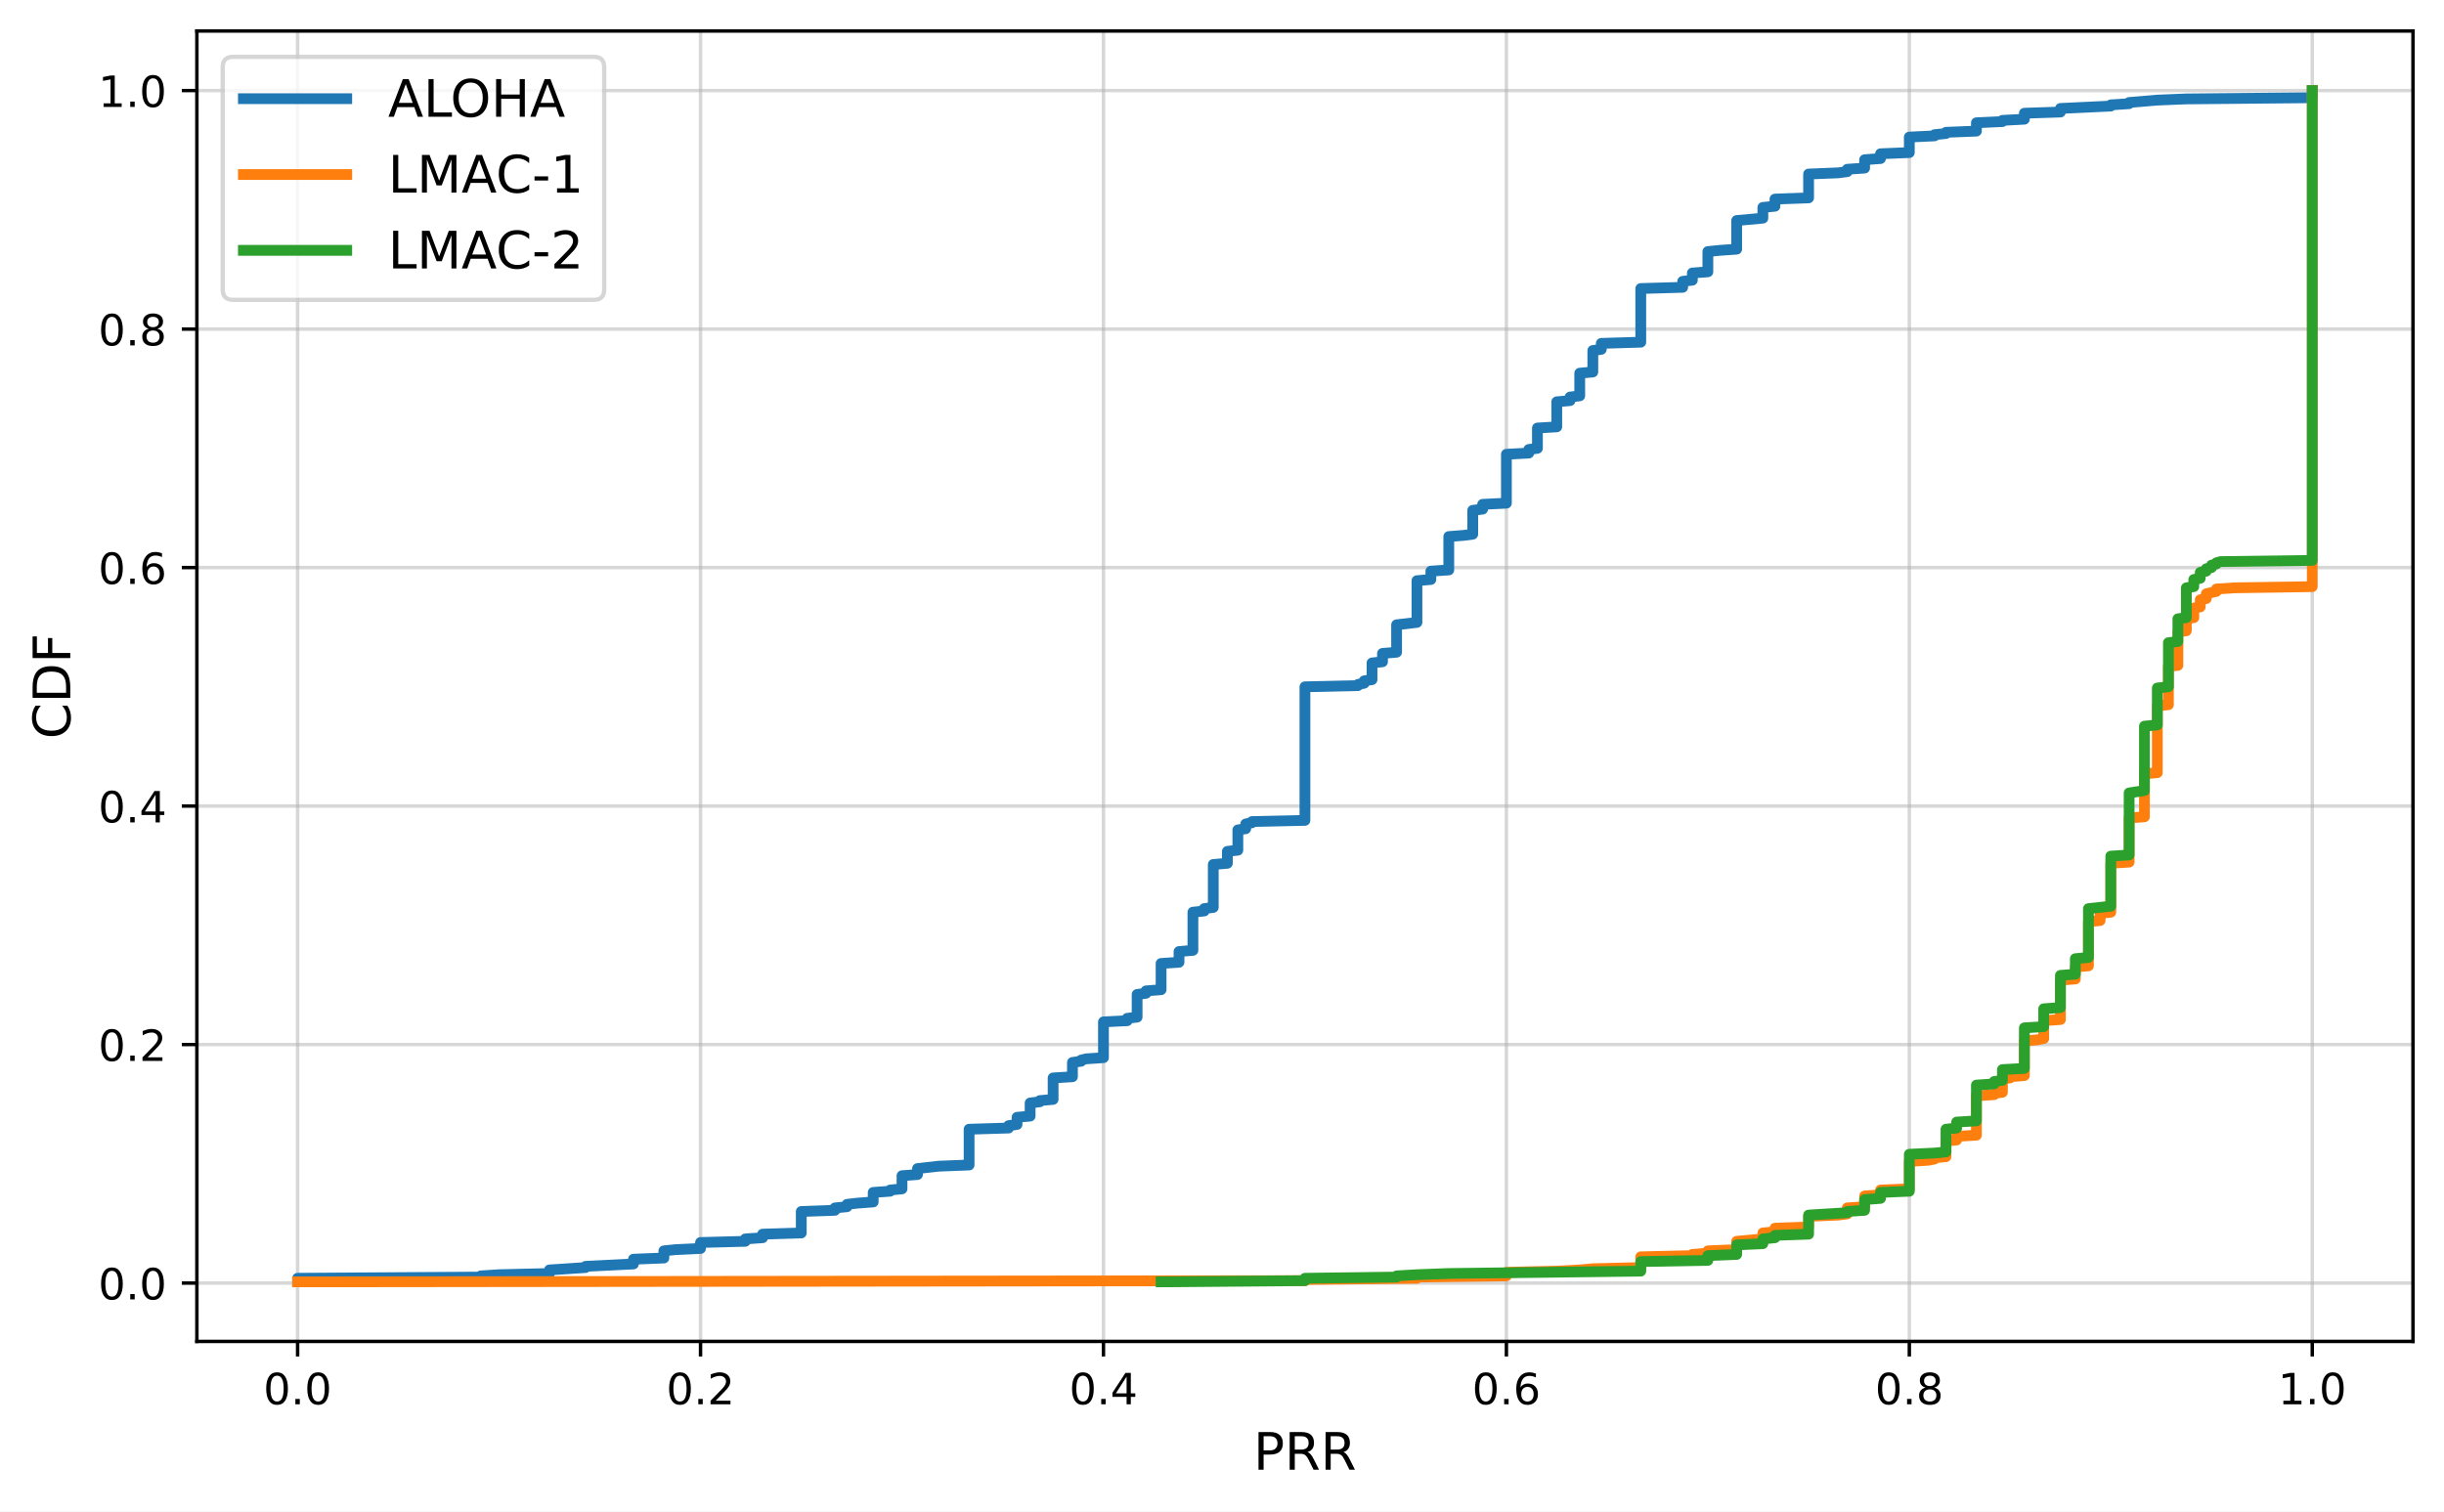
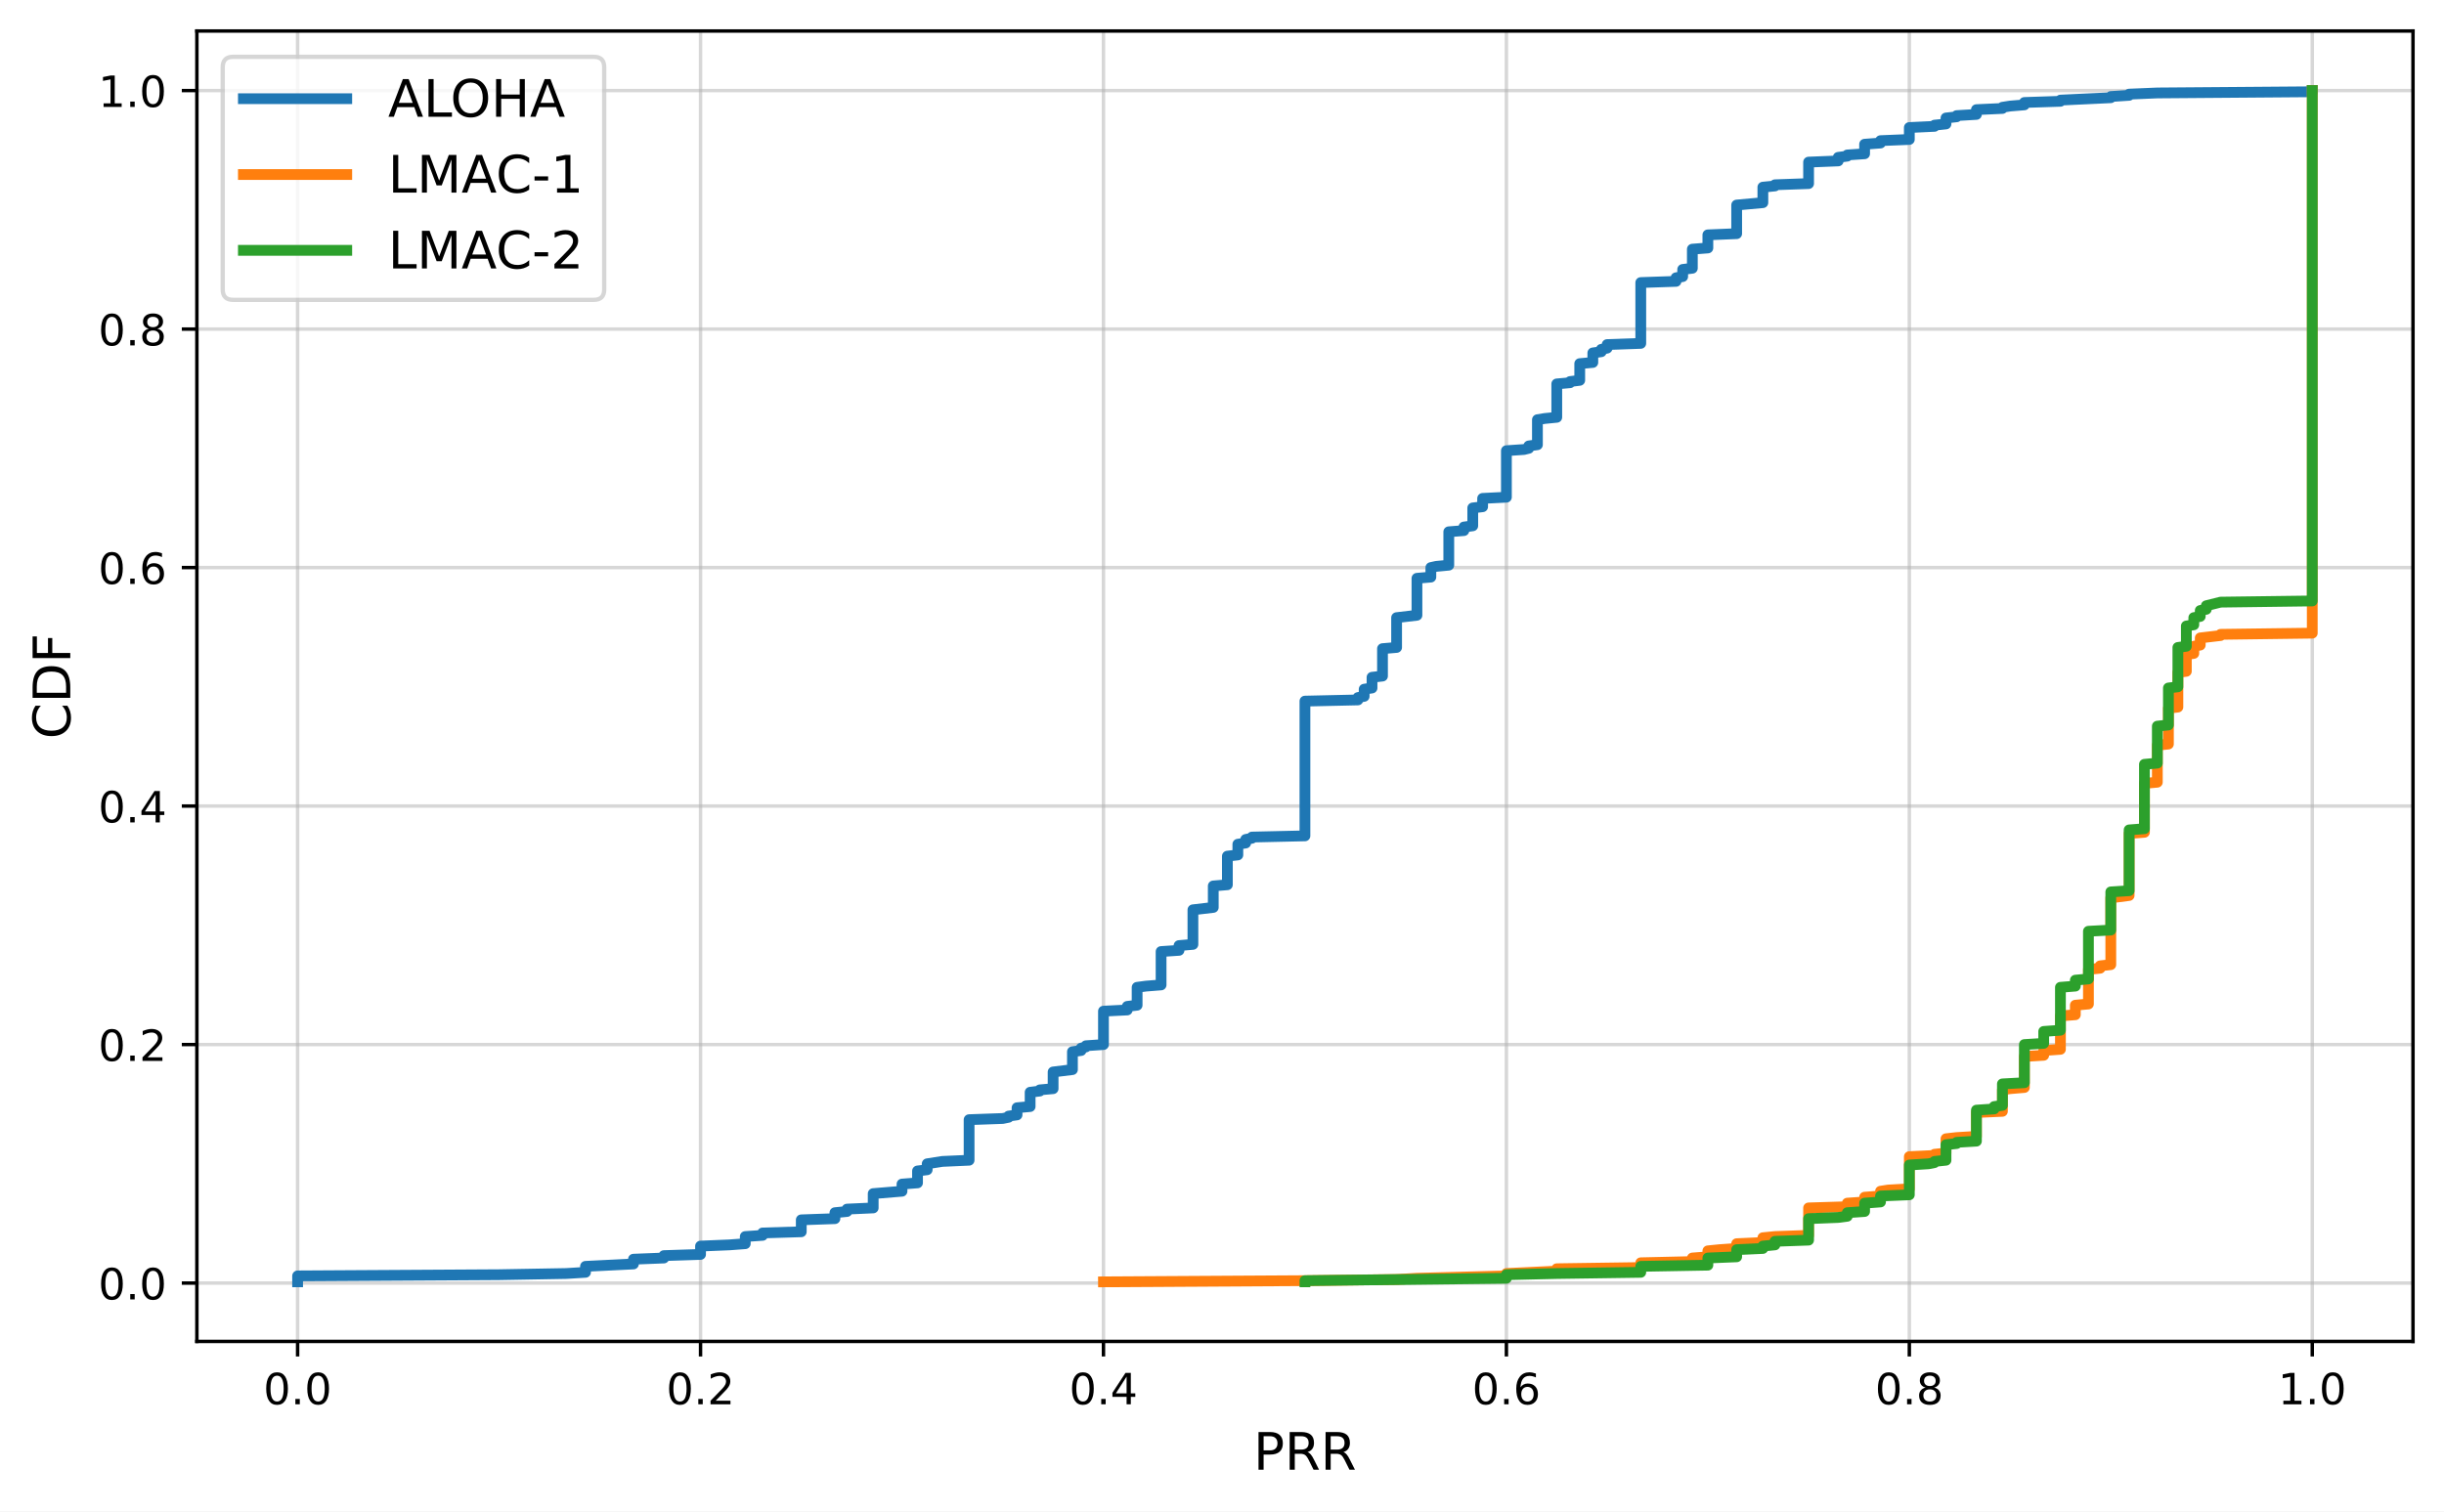
<svg xmlns="http://www.w3.org/2000/svg" xmlns:xlink="http://www.w3.org/1999/xlink" width="567.517pt" height="351.052pt" viewBox="0 0 567.517 351.052" version="1.1">
  <defs>
    <style type="text/css">*{stroke-linejoin: round; stroke-linecap: butt}</style>
  </defs>
  <g id="figure_1">
    <g id="patch_1">
      <path d="M 0 351.052  L 567.517 351.052  L 567.517 0  L 0 0  z " style="fill: #ffffff" />
    </g>
    <g id="axes_1">
      <g id="patch_2">
        <path d="M 45.717 311.56  L 560.317 311.56  L 560.317 7.2  L 45.717 7.2  z " style="fill: #ffffff" />
      </g>
      <g id="matplotlib.axis_1">
        <g id="xtick_1">
          <g id="line2d_1">
-             <path d="M 69.108 311.56  L 69.108 7.2  " clip-path="url(#pa3a9e6b7a0)" style="fill: none; stroke: #b0b0b0; stroke-opacity: 0.5; stroke-width: 0.8; stroke-linecap: square" />
+             <path d="M 69.108 311.56  L 69.108 7.2  " clip-path="url(#pa56b243184)" style="fill: none; stroke: #b0b0b0; stroke-opacity: 0.5; stroke-width: 0.8; stroke-linecap: square" />
          </g>
          <g id="line2d_2">
            <defs>
-               <path id="m4365f3f699" d="M 0 0  L 0 3.5  " style="stroke: #000000; stroke-width: 0.8" />
-             </defs>
-             <g>
-               <use xlink:href="#m4365f3f699" x="69.108" y="311.56" style="stroke: #000000; stroke-width: 0.8" />
+               <path id="m9518b6afdc" d="M 0 0  L 0 3.5  " style="stroke: #000000; stroke-width: 0.8" />
+             </defs>
+             <g>
+               <use xlink:href="#m9518b6afdc" x="69.108" y="311.56" style="stroke: #000000; stroke-width: 0.8" />
            </g>
          </g>
          <g id="text_1">
            <g transform="translate(61.15622 326.1584) scale(0.1 -0.1)">
              <defs>
                <path id="DejaVuSans-30" d="M 2034 4250  Q 1547 4250 1301 3770  Q 1056 3291 1056 2328  Q 1056 1369 1301 889  Q 1547 409 2034 409  Q 2525 409 2770 889  Q 3016 1369 3016 2328  Q 3016 3291 2770 3770  Q 2525 4250 2034 4250  z M 2034 4750  Q 2819 4750 3233 4129  Q 3647 3509 3647 2328  Q 3647 1150 3233 529  Q 2819 -91 2034 -91  Q 1250 -91 836 529  Q 422 1150 422 2328  Q 422 3509 836 4129  Q 1250 4750 2034 4750  z " transform="scale(0.015625)" />
                <path id="DejaVuSans-2e" d="M 684 794  L 1344 794  L 1344 0  L 684 0  L 684 794  z " transform="scale(0.015625)" />
              </defs>
              <use xlink:href="#DejaVuSans-30" />
-               <use xlink:href="#DejaVuSans-2e" transform="translate(63.62305 0)" />
-               <use xlink:href="#DejaVuSans-30" transform="translate(95.41016 0)" />
+               <use xlink:href="#DejaVuSans-2e" x="63.623" />
+               <use xlink:href="#DejaVuSans-30" x="95.41" />
            </g>
          </g>
        </g>
        <g id="xtick_2">
          <g id="line2d_3">
-             <path d="M 162.671 311.56  L 162.671 7.2  " clip-path="url(#pa3a9e6b7a0)" style="fill: none; stroke: #b0b0b0; stroke-opacity: 0.5; stroke-width: 0.8; stroke-linecap: square" />
+             <path d="M 162.671 311.56  L 162.671 7.2  " clip-path="url(#pa56b243184)" style="fill: none; stroke: #b0b0b0; stroke-opacity: 0.5; stroke-width: 0.8; stroke-linecap: square" />
          </g>
          <g id="line2d_4">
            <g>
-               <use xlink:href="#m4365f3f699" x="162.671" y="311.56" style="stroke: #000000; stroke-width: 0.8" />
+               <use xlink:href="#m9518b6afdc" x="162.671" y="311.56" style="stroke: #000000; stroke-width: 0.8" />
            </g>
          </g>
          <g id="text_2">
            <g transform="translate(154.7199 326.1584) scale(0.1 -0.1)">
              <defs>
                <path id="DejaVuSans-32" d="M 1228 531  L 3431 531  L 3431 0  L 469 0  L 469 531  Q 828 903 1448 1529  Q 2069 2156 2228 2338  Q 2531 2678 2651 2914  Q 2772 3150 2772 3378  Q 2772 3750 2511 3984  Q 2250 4219 1831 4219  Q 1534 4219 1204 4116  Q 875 4013 500 3803  L 500 4441  Q 881 4594 1212 4672  Q 1544 4750 1819 4750  Q 2544 4750 2975 4387  Q 3406 4025 3406 3419  Q 3406 3131 3298 2873  Q 3191 2616 2906 2266  Q 2828 2175 2409 1742  Q 1991 1309 1228 531  z " transform="scale(0.015625)" />
              </defs>
              <use xlink:href="#DejaVuSans-30" />
-               <use xlink:href="#DejaVuSans-2e" transform="translate(63.62305 0)" />
-               <use xlink:href="#DejaVuSans-32" transform="translate(95.41016 0)" />
+               <use xlink:href="#DejaVuSans-2e" x="63.623" />
+               <use xlink:href="#DejaVuSans-32" x="95.41" />
            </g>
          </g>
        </g>
        <g id="xtick_3">
          <g id="line2d_5">
-             <path d="M 256.235 311.56  L 256.235 7.2  " clip-path="url(#pa3a9e6b7a0)" style="fill: none; stroke: #b0b0b0; stroke-opacity: 0.5; stroke-width: 0.8; stroke-linecap: square" />
+             <path d="M 256.235 311.56  L 256.235 7.2  " clip-path="url(#pa56b243184)" style="fill: none; stroke: #b0b0b0; stroke-opacity: 0.5; stroke-width: 0.8; stroke-linecap: square" />
          </g>
          <g id="line2d_6">
            <g>
-               <use xlink:href="#m4365f3f699" x="256.235" y="311.56" style="stroke: #000000; stroke-width: 0.8" />
+               <use xlink:href="#m9518b6afdc" x="256.235" y="311.56" style="stroke: #000000; stroke-width: 0.8" />
            </g>
          </g>
          <g id="text_3">
            <g transform="translate(248.2835 326.1584) scale(0.1 -0.1)">
              <defs>
                <path id="DejaVuSans-34" d="M 2419 4116  L 825 1625  L 2419 1625  L 2419 4116  z M 2253 4666  L 3047 4666  L 3047 1625  L 3713 1625  L 3713 1100  L 3047 1100  L 3047 0  L 2419 0  L 2419 1100  L 313 1100  L 313 1709  L 2253 4666  z " transform="scale(0.015625)" />
              </defs>
              <use xlink:href="#DejaVuSans-30" />
-               <use xlink:href="#DejaVuSans-2e" transform="translate(63.62305 0)" />
-               <use xlink:href="#DejaVuSans-34" transform="translate(95.41016 0)" />
+               <use xlink:href="#DejaVuSans-2e" x="63.623" />
+               <use xlink:href="#DejaVuSans-34" x="95.41" />
            </g>
          </g>
        </g>
        <g id="xtick_4">
          <g id="line2d_7">
-             <path d="M 349.799 311.56  L 349.799 7.2  " clip-path="url(#pa3a9e6b7a0)" style="fill: none; stroke: #b0b0b0; stroke-opacity: 0.5; stroke-width: 0.8; stroke-linecap: square" />
+             <path d="M 349.799 311.56  L 349.799 7.2  " clip-path="url(#pa56b243184)" style="fill: none; stroke: #b0b0b0; stroke-opacity: 0.5; stroke-width: 0.8; stroke-linecap: square" />
          </g>
          <g id="line2d_8">
            <g>
-               <use xlink:href="#m4365f3f699" x="349.799" y="311.56" style="stroke: #000000; stroke-width: 0.8" />
+               <use xlink:href="#m9518b6afdc" x="349.799" y="311.56" style="stroke: #000000; stroke-width: 0.8" />
            </g>
          </g>
          <g id="text_4">
            <g transform="translate(341.8471 326.1584) scale(0.1 -0.1)">
              <defs>
                <path id="DejaVuSans-36" d="M 2113 2584  Q 1688 2584 1439 2293  Q 1191 2003 1191 1497  Q 1191 994 1439 701  Q 1688 409 2113 409  Q 2538 409 2786 701  Q 3034 994 3034 1497  Q 3034 2003 2786 2293  Q 2538 2584 2113 2584  z M 3366 4563  L 3366 3988  Q 3128 4100 2886 4159  Q 2644 4219 2406 4219  Q 1781 4219 1451 3797  Q 1122 3375 1075 2522  Q 1259 2794 1537 2939  Q 1816 3084 2150 3084  Q 2853 3084 3261 2657  Q 3669 2231 3669 1497  Q 3669 778 3244 343  Q 2819 -91 2113 -91  Q 1303 -91 875 529  Q 447 1150 447 2328  Q 447 3434 972 4092  Q 1497 4750 2381 4750  Q 2619 4750 2861 4703  Q 3103 4656 3366 4563  z " transform="scale(0.015625)" />
              </defs>
              <use xlink:href="#DejaVuSans-30" />
-               <use xlink:href="#DejaVuSans-2e" transform="translate(63.62305 0)" />
-               <use xlink:href="#DejaVuSans-36" transform="translate(95.41016 0)" />
+               <use xlink:href="#DejaVuSans-2e" x="63.623" />
+               <use xlink:href="#DejaVuSans-36" x="95.41" />
            </g>
          </g>
        </g>
        <g id="xtick_5">
          <g id="line2d_9">
-             <path d="M 443.362 311.56  L 443.362 7.2  " clip-path="url(#pa3a9e6b7a0)" style="fill: none; stroke: #b0b0b0; stroke-opacity: 0.5; stroke-width: 0.8; stroke-linecap: square" />
+             <path d="M 443.362 311.56  L 443.362 7.2  " clip-path="url(#pa56b243184)" style="fill: none; stroke: #b0b0b0; stroke-opacity: 0.5; stroke-width: 0.8; stroke-linecap: square" />
          </g>
          <g id="line2d_10">
            <g>
-               <use xlink:href="#m4365f3f699" x="443.362" y="311.56" style="stroke: #000000; stroke-width: 0.8" />
+               <use xlink:href="#m9518b6afdc" x="443.362" y="311.56" style="stroke: #000000; stroke-width: 0.8" />
            </g>
          </g>
          <g id="text_5">
            <g transform="translate(435.4108 326.1584) scale(0.1 -0.1)">
              <defs>
                <path id="DejaVuSans-38" d="M 2034 2216  Q 1584 2216 1326 1975  Q 1069 1734 1069 1313  Q 1069 891 1326 650  Q 1584 409 2034 409  Q 2484 409 2743 651  Q 3003 894 3003 1313  Q 3003 1734 2745 1975  Q 2488 2216 2034 2216  z M 1403 2484  Q 997 2584 770 2862  Q 544 3141 544 3541  Q 544 4100 942 4425  Q 1341 4750 2034 4750  Q 2731 4750 3128 4425  Q 3525 4100 3525 3541  Q 3525 3141 3298 2862  Q 3072 2584 2669 2484  Q 3125 2378 3379 2068  Q 3634 1759 3634 1313  Q 3634 634 3220 271  Q 2806 -91 2034 -91  Q 1263 -91 848 271  Q 434 634 434 1313  Q 434 1759 690 2068  Q 947 2378 1403 2484  z M 1172 3481  Q 1172 3119 1398 2916  Q 1625 2713 2034 2713  Q 2441 2713 2670 2916  Q 2900 3119 2900 3481  Q 2900 3844 2670 4047  Q 2441 4250 2034 4250  Q 1625 4250 1398 4047  Q 1172 3844 1172 3481  z " transform="scale(0.015625)" />
              </defs>
              <use xlink:href="#DejaVuSans-30" />
-               <use xlink:href="#DejaVuSans-2e" transform="translate(63.62305 0)" />
-               <use xlink:href="#DejaVuSans-38" transform="translate(95.41016 0)" />
+               <use xlink:href="#DejaVuSans-2e" x="63.623" />
+               <use xlink:href="#DejaVuSans-38" x="95.41" />
            </g>
          </g>
        </g>
        <g id="xtick_6">
          <g id="line2d_11">
-             <path d="M 536.926 311.56  L 536.926 7.2  " clip-path="url(#pa3a9e6b7a0)" style="fill: none; stroke: #b0b0b0; stroke-opacity: 0.5; stroke-width: 0.8; stroke-linecap: square" />
+             <path d="M 536.926 311.56  L 536.926 7.2  " clip-path="url(#pa56b243184)" style="fill: none; stroke: #b0b0b0; stroke-opacity: 0.5; stroke-width: 0.8; stroke-linecap: square" />
          </g>
          <g id="line2d_12">
            <g>
-               <use xlink:href="#m4365f3f699" x="536.926" y="311.56" style="stroke: #000000; stroke-width: 0.8" />
+               <use xlink:href="#m9518b6afdc" x="536.926" y="311.56" style="stroke: #000000; stroke-width: 0.8" />
            </g>
          </g>
          <g id="text_6">
            <g transform="translate(528.9744 326.1584) scale(0.1 -0.1)">
              <defs>
                <path id="DejaVuSans-31" d="M 794 531  L 1825 531  L 1825 4091  L 703 3866  L 703 4441  L 1819 4666  L 2450 4666  L 2450 531  L 3481 531  L 3481 0  L 794 0  L 794 531  z " transform="scale(0.015625)" />
              </defs>
              <use xlink:href="#DejaVuSans-31" />
-               <use xlink:href="#DejaVuSans-2e" transform="translate(63.62305 0)" />
-               <use xlink:href="#DejaVuSans-30" transform="translate(95.41016 0)" />
+               <use xlink:href="#DejaVuSans-2e" x="63.623" />
+               <use xlink:href="#DejaVuSans-30" x="95.41" />
            </g>
          </g>
        </g>
        <g id="text_7">
          <g transform="translate(291.0609 341.3562) scale(0.12 -0.12)">
            <defs>
              <path id="DejaVuSans-50" d="M 1259 4147  L 1259 2394  L 2053 2394  Q 2494 2394 2734 2622  Q 2975 2850 2975 3272  Q 2975 3691 2734 3919  Q 2494 4147 2053 4147  L 1259 4147  z M 628 4666  L 2053 4666  Q 2838 4666 3239 4311  Q 3641 3956 3641 3272  Q 3641 2581 3239 2228  Q 2838 1875 2053 1875  L 1259 1875  L 1259 0  L 628 0  L 628 4666  z " transform="scale(0.015625)" />
              <path id="DejaVuSans-52" d="M 2841 2188  Q 3044 2119 3236 1894  Q 3428 1669 3622 1275  L 4263 0  L 3584 0  L 2988 1197  Q 2756 1666 2539 1819  Q 2322 1972 1947 1972  L 1259 1972  L 1259 0  L 628 0  L 628 4666  L 2053 4666  Q 2853 4666 3247 4331  Q 3641 3997 3641 3322  Q 3641 2881 3436 2590  Q 3231 2300 2841 2188  z M 1259 4147  L 1259 2491  L 2053 2491  Q 2509 2491 2742 2702  Q 2975 2913 2975 3322  Q 2975 3731 2742 3939  Q 2509 4147 2053 4147  L 1259 4147  z " transform="scale(0.015625)" />
            </defs>
            <use xlink:href="#DejaVuSans-50" />
-             <use xlink:href="#DejaVuSans-52" transform="translate(60.30273 0)" />
-             <use xlink:href="#DejaVuSans-52" transform="translate(129.7852 0)" />
+             <use xlink:href="#DejaVuSans-52" x="60.303" />
+             <use xlink:href="#DejaVuSans-52" x="129.785" />
          </g>
        </g>
      </g>
      <g id="matplotlib.axis_2">
        <g id="ytick_1">
          <g id="line2d_13">
-             <path d="M 45.717 298.002  L 560.317 298.002  " clip-path="url(#pa3a9e6b7a0)" style="fill: none; stroke: #b0b0b0; stroke-opacity: 0.5; stroke-width: 0.8; stroke-linecap: square" />
+             <path d="M 45.717 298.002  L 560.317 298.002  " clip-path="url(#pa56b243184)" style="fill: none; stroke: #b0b0b0; stroke-opacity: 0.5; stroke-width: 0.8; stroke-linecap: square" />
          </g>
          <g id="line2d_14">
            <defs>
-               <path id="m20692f87f8" d="M 0 0  L -3.5 0  " style="stroke: #000000; stroke-width: 0.8" />
-             </defs>
-             <g>
-               <use xlink:href="#m20692f87f8" x="45.717" y="298.002" style="stroke: #000000; stroke-width: 0.8" />
+               <path id="mbf5d37080c" d="M 0 0  L -3.5 0  " style="stroke: #000000; stroke-width: 0.8" />
+             </defs>
+             <g>
+               <use xlink:href="#mbf5d37080c" x="45.717" y="298.002" style="stroke: #000000; stroke-width: 0.8" />
            </g>
          </g>
          <g id="text_8">
            <g transform="translate(22.81375 301.8016) scale(0.1 -0.1)">
              <use xlink:href="#DejaVuSans-30" />
-               <use xlink:href="#DejaVuSans-2e" transform="translate(63.62305 0)" />
-               <use xlink:href="#DejaVuSans-30" transform="translate(95.41016 0)" />
+               <use xlink:href="#DejaVuSans-2e" x="63.623" />
+               <use xlink:href="#DejaVuSans-30" x="95.41" />
            </g>
          </g>
        </g>
        <g id="ytick_2">
          <g id="line2d_15">
-             <path d="M 45.717 242.609  L 560.317 242.609  " clip-path="url(#pa3a9e6b7a0)" style="fill: none; stroke: #b0b0b0; stroke-opacity: 0.5; stroke-width: 0.8; stroke-linecap: square" />
+             <path d="M 45.717 242.609  L 560.317 242.609  " clip-path="url(#pa56b243184)" style="fill: none; stroke: #b0b0b0; stroke-opacity: 0.5; stroke-width: 0.8; stroke-linecap: square" />
          </g>
          <g id="line2d_16">
            <g>
-               <use xlink:href="#m20692f87f8" x="45.717" y="242.609" style="stroke: #000000; stroke-width: 0.8" />
+               <use xlink:href="#mbf5d37080c" x="45.717" y="242.609" style="stroke: #000000; stroke-width: 0.8" />
            </g>
          </g>
          <g id="text_9">
            <g transform="translate(22.81375 246.4081) scale(0.1 -0.1)">
              <use xlink:href="#DejaVuSans-30" />
-               <use xlink:href="#DejaVuSans-2e" transform="translate(63.62305 0)" />
-               <use xlink:href="#DejaVuSans-32" transform="translate(95.41016 0)" />
+               <use xlink:href="#DejaVuSans-2e" x="63.623" />
+               <use xlink:href="#DejaVuSans-32" x="95.41" />
            </g>
          </g>
        </g>
        <g id="ytick_3">
          <g id="line2d_17">
-             <path d="M 45.717 187.215  L 560.317 187.215  " clip-path="url(#pa3a9e6b7a0)" style="fill: none; stroke: #b0b0b0; stroke-opacity: 0.5; stroke-width: 0.8; stroke-linecap: square" />
+             <path d="M 45.717 187.215  L 560.317 187.215  " clip-path="url(#pa56b243184)" style="fill: none; stroke: #b0b0b0; stroke-opacity: 0.5; stroke-width: 0.8; stroke-linecap: square" />
          </g>
          <g id="line2d_18">
            <g>
-               <use xlink:href="#m20692f87f8" x="45.717" y="187.215" style="stroke: #000000; stroke-width: 0.8" />
+               <use xlink:href="#mbf5d37080c" x="45.717" y="187.215" style="stroke: #000000; stroke-width: 0.8" />
            </g>
          </g>
          <g id="text_10">
            <g transform="translate(22.81375 191.0145) scale(0.1 -0.1)">
              <use xlink:href="#DejaVuSans-30" />
-               <use xlink:href="#DejaVuSans-2e" transform="translate(63.62305 0)" />
-               <use xlink:href="#DejaVuSans-34" transform="translate(95.41016 0)" />
+               <use xlink:href="#DejaVuSans-2e" x="63.623" />
+               <use xlink:href="#DejaVuSans-34" x="95.41" />
            </g>
          </g>
        </g>
        <g id="ytick_4">
          <g id="line2d_19">
-             <path d="M 45.717 131.822  L 560.317 131.822  " clip-path="url(#pa3a9e6b7a0)" style="fill: none; stroke: #b0b0b0; stroke-opacity: 0.5; stroke-width: 0.8; stroke-linecap: square" />
+             <path d="M 45.717 131.822  L 560.317 131.822  " clip-path="url(#pa56b243184)" style="fill: none; stroke: #b0b0b0; stroke-opacity: 0.5; stroke-width: 0.8; stroke-linecap: square" />
          </g>
          <g id="line2d_20">
            <g>
-               <use xlink:href="#m20692f87f8" x="45.717" y="131.822" style="stroke: #000000; stroke-width: 0.8" />
+               <use xlink:href="#mbf5d37080c" x="45.717" y="131.822" style="stroke: #000000; stroke-width: 0.8" />
            </g>
          </g>
          <g id="text_11">
            <g transform="translate(22.81375 135.6209) scale(0.1 -0.1)">
              <use xlink:href="#DejaVuSans-30" />
-               <use xlink:href="#DejaVuSans-2e" transform="translate(63.62305 0)" />
-               <use xlink:href="#DejaVuSans-36" transform="translate(95.41016 0)" />
+               <use xlink:href="#DejaVuSans-2e" x="63.623" />
+               <use xlink:href="#DejaVuSans-36" x="95.41" />
            </g>
          </g>
        </g>
        <g id="ytick_5">
          <g id="line2d_21">
-             <path d="M 45.717 76.428  L 560.317 76.428  " clip-path="url(#pa3a9e6b7a0)" style="fill: none; stroke: #b0b0b0; stroke-opacity: 0.5; stroke-width: 0.8; stroke-linecap: square" />
+             <path d="M 45.717 76.428  L 560.317 76.428  " clip-path="url(#pa56b243184)" style="fill: none; stroke: #b0b0b0; stroke-opacity: 0.5; stroke-width: 0.8; stroke-linecap: square" />
          </g>
          <g id="line2d_22">
            <g>
-               <use xlink:href="#m20692f87f8" x="45.717" y="76.428" style="stroke: #000000; stroke-width: 0.8" />
+               <use xlink:href="#mbf5d37080c" x="45.717" y="76.428" style="stroke: #000000; stroke-width: 0.8" />
            </g>
          </g>
          <g id="text_12">
            <g transform="translate(22.81375 80.22734) scale(0.1 -0.1)">
              <use xlink:href="#DejaVuSans-30" />
-               <use xlink:href="#DejaVuSans-2e" transform="translate(63.62305 0)" />
-               <use xlink:href="#DejaVuSans-38" transform="translate(95.41016 0)" />
+               <use xlink:href="#DejaVuSans-2e" x="63.623" />
+               <use xlink:href="#DejaVuSans-38" x="95.41" />
            </g>
          </g>
        </g>
        <g id="ytick_6">
          <g id="line2d_23">
-             <path d="M 45.717 21.035  L 560.317 21.035  " clip-path="url(#pa3a9e6b7a0)" style="fill: none; stroke: #b0b0b0; stroke-opacity: 0.5; stroke-width: 0.8; stroke-linecap: square" />
+             <path d="M 45.717 21.035  L 560.317 21.035  " clip-path="url(#pa56b243184)" style="fill: none; stroke: #b0b0b0; stroke-opacity: 0.5; stroke-width: 0.8; stroke-linecap: square" />
          </g>
          <g id="line2d_24">
            <g>
-               <use xlink:href="#m20692f87f8" x="45.717" y="21.035" style="stroke: #000000; stroke-width: 0.8" />
+               <use xlink:href="#mbf5d37080c" x="45.717" y="21.035" style="stroke: #000000; stroke-width: 0.8" />
            </g>
          </g>
          <g id="text_13">
            <g transform="translate(22.81375 24.83376) scale(0.1 -0.1)">
              <use xlink:href="#DejaVuSans-31" />
-               <use xlink:href="#DejaVuSans-2e" transform="translate(63.62305 0)" />
-               <use xlink:href="#DejaVuSans-30" transform="translate(95.41016 0)" />
+               <use xlink:href="#DejaVuSans-2e" x="63.623" />
+               <use xlink:href="#DejaVuSans-30" x="95.41" />
            </g>
          </g>
        </g>
        <g id="text_14">
          <g transform="translate(16.31812 171.6406) rotate(-90) scale(0.12 -0.12)">
            <defs>
              <path id="DejaVuSans-43" d="M 4122 4306  L 4122 3641  Q 3803 3938 3442 4084  Q 3081 4231 2675 4231  Q 1875 4231 1450 3742  Q 1025 3253 1025 2328  Q 1025 1406 1450 917  Q 1875 428 2675 428  Q 3081 428 3442 575  Q 3803 722 4122 1019  L 4122 359  Q 3791 134 3420 21  Q 3050 -91 2638 -91  Q 1578 -91 968 557  Q 359 1206 359 2328  Q 359 3453 968 4101  Q 1578 4750 2638 4750  Q 3056 4750 3426 4639  Q 3797 4528 4122 4306  z " transform="scale(0.015625)" />
              <path id="DejaVuSans-44" d="M 1259 4147  L 1259 519  L 2022 519  Q 2988 519 3436 956  Q 3884 1394 3884 2338  Q 3884 3275 3436 3711  Q 2988 4147 2022 4147  L 1259 4147  z M 628 4666  L 1925 4666  Q 3281 4666 3915 4102  Q 4550 3538 4550 2338  Q 4550 1131 3912 565  Q 3275 0 1925 0  L 628 0  L 628 4666  z " transform="scale(0.015625)" />
              <path id="DejaVuSans-46" d="M 628 4666  L 3309 4666  L 3309 4134  L 1259 4134  L 1259 2759  L 3109 2759  L 3109 2228  L 1259 2228  L 1259 0  L 628 0  L 628 4666  z " transform="scale(0.015625)" />
            </defs>
            <use xlink:href="#DejaVuSans-43" />
-             <use xlink:href="#DejaVuSans-44" transform="translate(69.82422 0)" />
-             <use xlink:href="#DejaVuSans-46" transform="translate(146.8262 0)" />
+             <use xlink:href="#DejaVuSans-44" x="69.824" />
+             <use xlink:href="#DejaVuSans-46" x="146.826" />
          </g>
        </g>
      </g>
      <g id="line2d_25">
-         <path d="M 69.108 297.725  L 69.108 296.895  L 111.632 296.618  L 111.632 296.341  L 115.89 296.064  L 127.585 295.787  L 127.585 294.956  L 135.959 294.402  L 135.959 294.125  L 147.093 293.571  L 147.093 292.463  L 154.157 292.186  L 154.157 290.524  L 156.824 290.247  L 162.671 289.97  L 162.671 288.586  L 173.057 288.309  L 173.057 287.755  L 177.08 287.478  L 177.08 286.647  L 186.062 286.37  L 186.062 281.384  L 193.875 281.107  L 193.875 280.553  L 196.682 280.276  L 196.682 279.723  L 199.068 279.446  L 202.763 279.169  L 202.763 276.953  L 206.693 276.676  L 206.693 276.399  L 209.453 276.122  L 209.453 273.075  L 213.055 272.798  L 213.055 271.414  L 217.968 270.86  L 225.032 270.583  L 225.032 262.274  L 234.201 261.997  L 234.201 261.443  L 236.166 261.166  L 236.166 259.504  L 239.206 259.227  L 239.206 256.18  L 241.452 255.903  L 241.452 255.626  L 244.54 255.349  L 244.54 250.364  L 249.031 250.087  L 249.031 246.763  L 251.042 246.486  L 251.042 246.209  L 252.165 245.932  L 256.235 245.655  L 256.235 237.346  L 261.755 237.069  L 261.755 236.516  L 264.048 236.239  L 264.048 230.976  L 266.106 230.699  L 266.106 230.145  L 269.615 229.868  L 269.615 223.775  L 273.778 223.498  L 273.778 221.005  L 277.006 220.728  L 277.006 211.865  L 279.626 211.588  L 279.626 211.035  L 281.731 210.758  L 281.731 200.787  L 285.006 200.51  L 285.006 197.74  L 287.439 197.463  L 287.439 192.755  L 289.263 192.478  L 289.263 191.37  L 290.713 191.093  L 290.713 190.816  L 303.017 190.539  L 303.017 159.518  L 315.32 159.242  L 315.32 158.965  L 316.771 158.688  L 316.771 158.134  L 318.595 157.857  L 318.595 153.979  L 321.028 153.702  L 321.028 151.763  L 324.303 151.486  L 324.303 145.116  L 329.028 144.562  L 329.028 134.868  L 332.256 134.591  L 332.256 132.653  L 336.419 132.376  L 336.419 124.621  L 339.928 124.344  L 341.986 124.067  L 341.986 118.527  L 344.278 118.25  L 344.278 117.142  L 349.799 116.865  L 349.799 105.51  L 354.991 105.233  L 354.991 104.402  L 357.003 104.125  L 357.003 99.416  L 361.494 99.139  L 361.494 93.323  L 364.582 93.046  L 364.582 92.215  L 366.827 91.938  L 366.827 86.676  L 369.868 86.399  L 369.868 81.414  L 371.833 81.137  L 371.833 79.752  L 381.002 79.475  L 381.002 67.011  L 390.733 66.734  L 390.733 65.349  L 392.978 65.072  L 392.978 63.411  L 396.581 63.134  L 396.581 58.425  L 399.341 58.148  L 403.27 57.871  L 403.27 51.224  L 409.352 50.67  L 409.352 48.177  L 412.159 47.9  L 412.159 46.239  L 419.971 45.962  L 419.971 40.422  L 426.848 40.145  L 428.954 39.868  L 428.954 39.314  L 432.977 39.037  L 432.977 37.099  L 436.673 36.822  L 436.673 35.714  L 443.362 35.437  L 443.362 31.836  L 449.21 31.559  L 449.21 31.282  L 451.877 31.005  L 451.877 30.728  L 458.941 30.451  L 458.941 28.513  L 464.976 28.236  L 464.976 27.959  L 470.075 27.682  L 470.075 26.297  L 478.449 26.02  L 478.449 25.189  L 490.144 24.635  L 490.144 24.358  L 494.401 24.081  L 494.401 23.804  L 500.951 23.25  L 507.687 22.973  L 536.926 22.696  L 536.926 21.035  L 536.926 21.035  " clip-path="url(#pa3a9e6b7a0)" style="fill: none; stroke: #1f77b4; stroke-width: 2.5; stroke-linecap: square" />
+         <path d="M 69.108 297.725  L 69.108 296.341  L 115.89 296.064  L 131.468 295.787  L 135.959 295.51  L 135.959 294.125  L 147.093 293.571  L 147.093 292.463  L 154.157 292.186  L 154.157 291.632  L 162.671 291.355  L 162.671 289.416  L 169.361 289.139  L 173.057 288.862  L 173.057 287.201  L 177.08 286.924  L 177.08 286.37  L 186.062 286.093  L 186.062 283.323  L 193.875 283.046  L 193.875 281.661  L 196.682 281.384  L 196.682 280.83  L 202.763 280.553  L 202.763 277.23  L 209.453 276.676  L 209.453 275.014  L 213.055 274.737  L 213.055 271.967  L 215.301 271.69  L 215.301 270.306  L 218.81 269.752  L 225.032 269.475  L 225.032 260.058  L 232.844 259.781  L 234.201 259.504  L 234.201 259.227  L 236.166 258.95  L 236.166 257.288  L 239.206 257.011  L 239.206 253.688  L 241.452 253.411  L 241.452 253.134  L 244.54 252.857  L 244.54 248.979  L 249.031 248.425  L 249.031 244.271  L 251.042 243.994  L 251.042 243.44  L 252.165 243.163  L 252.165 242.886  L 256.235 242.609  L 256.235 234.854  L 261.755 234.577  L 261.755 233.746  L 264.048 233.469  L 264.048 229.314  L 266.106 229.037  L 269.615 228.76  L 269.615 221.005  L 273.778 220.728  L 273.778 219.621  L 277.006 219.344  L 277.006 211.311  L 281.731 210.758  L 281.731 205.772  L 285.006 205.495  L 285.006 198.848  L 287.439 198.571  L 287.439 196.078  L 289.263 195.801  L 289.263 194.97  L 290.713 194.693  L 290.713 194.416  L 303.017 194.139  L 303.017 162.842  L 315.32 162.565  L 315.32 162.011  L 316.771 161.734  L 316.771 160.072  L 318.595 159.795  L 318.595 157.303  L 321.028 157.026  L 321.028 150.656  L 324.303 150.379  L 324.303 143.454  L 329.028 142.9  L 329.028 134.314  L 332.256 134.037  L 332.256 131.822  L 333.519 131.545  L 336.419 131.268  L 336.419 123.513  L 339.928 123.236  L 339.928 122.405  L 341.986 122.128  L 341.986 117.973  L 344.278 117.696  L 344.278 115.758  L 349.799 115.481  L 349.799 104.679  L 353.869 104.402  L 354.991 104.125  L 354.991 103.571  L 357.003 103.294  L 357.003 97.478  L 358.687 97.201  L 361.494 96.924  L 361.494 89.169  L 364.582 88.892  L 364.582 88.615  L 366.827 88.338  L 366.827 84.46  L 369.868 84.183  L 369.868 81.967  L 371.833 81.691  L 371.833 81.137  L 373.19 80.86  L 373.19 80.029  L 381.002 79.752  L 381.002 65.626  L 389.189 65.349  L 389.189 64.519  L 390.733 64.242  L 390.733 62.58  L 392.978 62.303  L 392.978 57.871  L 396.581 57.594  L 396.581 54.548  L 403.27 54.271  L 403.27 47.623  L 409.352 47.07  L 409.352 43.469  L 412.159 43.192  L 412.159 42.915  L 419.971 42.638  L 419.971 37.653  L 426.848 37.376  L 426.848 36.545  L 428.954 36.268  L 428.954 35.991  L 432.977 35.714  L 432.977 33.498  L 436.673 33.221  L 436.673 32.667  L 443.362 32.39  L 443.362 29.621  L 449.21 29.344  L 449.21 29.067  L 451.877 28.79  L 451.877 27.405  L 454.356 27.128  L 454.356 26.851  L 458.941 26.574  L 458.941 25.466  L 464.976 25.189  L 464.976 24.912  L 466.753 24.635  L 470.075 24.358  L 470.075 23.804  L 478.449 23.527  L 478.449 23.25  L 490.144 22.696  L 490.144 22.419  L 494.401 22.142  L 494.401 21.865  L 500.951 21.588  L 536.926 21.312  L 536.926 21.035  L 536.926 21.035  " clip-path="url(#pa56b243184)" style="fill: none; stroke: #1f77b4; stroke-width: 2.5; stroke-linecap: square" />
      </g>
      <g id="line2d_26">
-         <path d="M 69.108 297.725  L 303.017 297.448  L 303.017 297.172  L 329.028 296.895  L 329.028 296.618  L 349.799 296.341  L 349.799 295.51  L 361.494 295.233  L 366.827 294.956  L 369.868 294.679  L 381.002 294.402  L 381.002 291.909  L 392.978 291.632  L 392.978 291.355  L 396.581 291.078  L 396.581 290.524  L 403.27 290.247  L 403.27 288.309  L 409.352 287.755  L 409.352 286.37  L 412.159 286.093  L 412.159 285.262  L 419.971 284.985  L 419.971 282.492  L 426.848 282.215  L 428.954 281.938  L 428.954 280.553  L 432.977 280.276  L 432.977 277.784  L 436.673 277.507  L 436.673 276.399  L 443.362 276.122  L 443.362 269.752  L 447.807 269.475  L 449.21 269.198  L 449.21 268.921  L 451.877 268.644  L 451.877 265.043  L 454.356 264.766  L 454.356 263.935  L 458.941 263.658  L 458.941 254.518  L 463.057 254.241  L 463.057 253.965  L 464.976 253.688  L 464.976 250.641  L 466.753 250.364  L 466.753 250.087  L 470.075 249.81  L 470.075 241.778  L 473.116 241.501  L 474.566 241.224  L 474.566 237.069  L 478.449 236.793  L 478.449 227.653  L 481.911 227.376  L 481.911 224.606  L 484.951 224.329  L 484.951 214.081  L 487.665 213.804  L 487.665 212.142  L 490.144 211.865  L 490.144 200.51  L 494.401 200.233  L 494.401 189.985  L 497.957 189.708  L 497.957 179.737  L 500.951 179.46  L 500.951 163.95  L 503.524 163.673  L 503.524 154.81  L 505.722 154.533  L 505.722 146.778  L 507.687 146.501  L 507.687 143.731  L 509.418 143.454  L 509.418 141.239  L 510.915 140.962  L 510.915 139.3  L 512.319 139.023  L 512.319 137.915  L 514.658 137.361  L 514.658 136.807  L 518.915 136.53  L 536.926 136.253  L 536.926 21.035  L 536.926 21.035  " clip-path="url(#pa3a9e6b7a0)" style="fill: none; stroke: #ff7f0e; stroke-width: 2.5; stroke-linecap: square" />
+         <path d="M 256.235 297.725  L 303.017 297.448  L 324.303 297.172  L 329.028 296.895  L 349.799 296.341  L 349.799 295.787  L 361.494 295.233  L 361.494 294.679  L 381.002 294.402  L 381.002 293.294  L 392.978 293.017  L 392.978 292.186  L 396.581 291.909  L 396.581 290.524  L 399.341 290.247  L 403.27 289.97  L 403.27 288.862  L 409.352 288.586  L 409.352 287.478  L 412.159 287.201  L 419.971 286.924  L 419.971 280.553  L 428.954 280.276  L 428.954 279.446  L 432.977 279.169  L 432.977 278.061  L 436.673 277.784  L 436.673 276.676  L 438.45 276.399  L 443.362 276.122  L 443.362 268.644  L 449.21 268.367  L 449.21 268.09  L 451.877 267.813  L 451.877 264.489  L 454.356 264.212  L 458.941 263.935  L 458.941 258.396  L 464.976 258.119  L 464.976 253.134  L 466.753 252.857  L 470.075 252.58  L 470.075 245.379  L 474.566 245.102  L 474.566 243.994  L 478.449 243.717  L 478.449 235.962  L 481.911 235.685  L 481.911 233.469  L 484.951 233.192  L 484.951 225.16  L 487.665 224.883  L 487.665 224.329  L 490.144 224.052  L 490.144 208.542  L 494.401 207.988  L 494.401 193.586  L 497.957 193.309  L 497.957 181.953  L 500.951 181.676  L 500.951 173.09  L 503.524 172.813  L 503.524 164.504  L 505.722 164.227  L 505.722 156.195  L 507.687 155.918  L 507.687 152.04  L 509.418 151.763  L 509.418 150.102  L 510.915 149.825  L 510.915 148.163  L 515.64 147.609  L 515.64 147.332  L 536.926 147.055  L 536.926 21.035  L 536.926 21.035  " clip-path="url(#pa56b243184)" style="fill: none; stroke: #ff7f0e; stroke-width: 2.5; stroke-linecap: square" />
      </g>
      <g id="line2d_27">
-         <path d="M 269.615 297.725  L 303.017 297.448  L 303.017 296.895  L 324.303 296.618  L 324.303 296.341  L 329.028 296.064  L 336.419 295.787  L 381.002 295.233  L 381.002 293.017  L 396.581 292.74  L 396.581 291.632  L 403.27 291.355  L 403.27 289.139  L 409.352 288.862  L 409.352 287.755  L 412.159 287.478  L 412.159 286.924  L 419.971 286.647  L 419.971 282.215  L 428.954 281.661  L 428.954 281.384  L 432.977 281.107  L 432.977 278.615  L 436.673 278.338  L 436.673 276.953  L 443.362 276.676  L 443.362 268.09  L 449.21 267.813  L 451.877 267.536  L 451.877 262.274  L 454.356 261.997  L 454.356 260.612  L 458.941 260.335  L 458.941 252.026  L 463.057 251.749  L 463.057 251.195  L 464.976 250.918  L 464.976 248.425  L 470.075 248.148  L 470.075 238.731  L 474.566 238.454  L 474.566 234.3  L 478.449 234.023  L 478.449 226.545  L 481.911 226.268  L 481.911 222.667  L 484.951 222.39  L 484.951 211.035  L 490.144 210.481  L 490.144 198.848  L 494.401 198.571  L 494.401 184.169  L 497.957 183.615  L 497.957 168.658  L 500.951 168.381  L 500.951 159.795  L 503.524 159.518  L 503.524 149.271  L 505.722 148.994  L 505.722 143.731  L 507.687 143.454  L 507.687 136.53  L 509.418 136.253  L 509.418 134.591  L 510.915 134.314  L 510.915 132.93  L 512.319 132.653  L 512.319 132.099  L 513.535 131.822  L 513.535 131.268  L 514.658 130.991  L 514.658 130.714  L 515.64 130.437  L 536.926 130.16  L 536.926 21.035  L 536.926 21.035  " clip-path="url(#pa3a9e6b7a0)" style="fill: none; stroke: #2ca02c; stroke-width: 2.5; stroke-linecap: square" />
+         <path d="M 303.017 297.725  L 303.017 297.448  L 349.799 296.895  L 349.799 296.064  L 361.494 295.787  L 381.002 295.51  L 381.002 294.125  L 396.581 293.848  L 396.581 292.186  L 403.27 291.909  L 403.27 290.247  L 409.352 289.97  L 409.352 289.416  L 412.159 289.139  L 412.159 288.309  L 419.971 288.032  L 419.971 283.046  L 426.848 282.769  L 428.954 282.492  L 428.954 281.661  L 432.977 281.384  L 432.977 279.446  L 436.673 279.169  L 436.673 277.784  L 443.362 277.507  L 443.362 270.583  L 447.807 270.306  L 449.21 270.029  L 449.21 269.752  L 451.877 269.475  L 451.877 265.874  L 454.356 265.597  L 454.356 265.32  L 458.941 265.043  L 458.941 257.842  L 463.057 257.565  L 463.057 257.011  L 464.976 256.734  L 464.976 251.749  L 470.075 251.472  L 470.075 242.609  L 474.566 242.332  L 474.566 239.562  L 478.449 239.285  L 478.449 229.314  L 481.911 229.037  L 481.911 227.653  L 484.951 227.376  L 484.951 216.297  L 490.144 216.02  L 490.144 207.157  L 494.401 206.88  L 494.401 192.755  L 497.957 192.478  L 497.957 177.521  L 500.951 177.244  L 500.951 168.658  L 503.524 168.381  L 503.524 159.795  L 505.722 159.518  L 505.722 150.379  L 507.687 150.102  L 507.687 145.393  L 509.418 145.116  L 509.418 143.454  L 510.915 143.177  L 510.915 141.793  L 512.319 141.516  L 512.319 140.685  L 515.64 139.854  L 536.926 139.577  L 536.926 21.035  L 536.926 21.035  " clip-path="url(#pa56b243184)" style="fill: none; stroke: #2ca02c; stroke-width: 2.5; stroke-linecap: square" />
      </g>
      <g id="patch_3">
        <path d="M 45.717 311.56  L 45.717 7.2  " style="fill: none; stroke: #000000; stroke-width: 0.8; stroke-linejoin: miter; stroke-linecap: square" />
      </g>
      <g id="patch_4">
        <path d="M 560.317 311.56  L 560.317 7.2  " style="fill: none; stroke: #000000; stroke-width: 0.8; stroke-linejoin: miter; stroke-linecap: square" />
      </g>
      <g id="patch_5">
        <path d="M 45.717 311.56  L 560.317 311.56  " style="fill: none; stroke: #000000; stroke-width: 0.8; stroke-linejoin: miter; stroke-linecap: square" />
      </g>
      <g id="patch_6">
        <path d="M 45.717 7.2  L 560.317 7.2  " style="fill: none; stroke: #000000; stroke-width: 0.8; stroke-linejoin: miter; stroke-linecap: square" />
      </g>
      <g id="legend_1">
        <g id="patch_7">
          <path d="M 54.117 69.641  L 137.899 69.641  Q 140.299 69.641 140.299 67.241  L 140.299 15.6  Q 140.299 13.2 137.899 13.2  L 54.117 13.2  Q 51.717 13.2 51.717 15.6  L 51.717 67.241  Q 51.717 69.641 54.117 69.641  z " style="fill: #ffffff; opacity: 0.8; stroke: #cccccc; stroke-linejoin: miter" />
        </g>
        <g id="line2d_28">
          <path d="M 56.517 22.918  L 68.517 22.918  L 80.517 22.918  " style="fill: none; stroke: #1f77b4; stroke-width: 2.5; stroke-linecap: square" />
        </g>
        <g id="text_15">
          <g transform="translate(90.11687 27.11812) scale(0.12 -0.12)">
            <defs>
              <path id="DejaVuSans-41" d="M 2188 4044  L 1331 1722  L 3047 1722  L 2188 4044  z M 1831 4666  L 2547 4666  L 4325 0  L 3669 0  L 3244 1197  L 1141 1197  L 716 0  L 50 0  L 1831 4666  z " transform="scale(0.015625)" />
              <path id="DejaVuSans-4c" d="M 628 4666  L 1259 4666  L 1259 531  L 3531 531  L 3531 0  L 628 0  L 628 4666  z " transform="scale(0.015625)" />
              <path id="DejaVuSans-4f" d="M 2522 4238  Q 1834 4238 1429 3725  Q 1025 3213 1025 2328  Q 1025 1447 1429 934  Q 1834 422 2522 422  Q 3209 422 3611 934  Q 4013 1447 4013 2328  Q 4013 3213 3611 3725  Q 3209 4238 2522 4238  z M 2522 4750  Q 3503 4750 4090 4092  Q 4678 3434 4678 2328  Q 4678 1225 4090 567  Q 3503 -91 2522 -91  Q 1538 -91 948 565  Q 359 1222 359 2328  Q 359 3434 948 4092  Q 1538 4750 2522 4750  z " transform="scale(0.015625)" />
              <path id="DejaVuSans-48" d="M 628 4666  L 1259 4666  L 1259 2753  L 3553 2753  L 3553 4666  L 4184 4666  L 4184 0  L 3553 0  L 3553 2222  L 1259 2222  L 1259 0  L 628 0  L 628 4666  z " transform="scale(0.015625)" />
            </defs>
            <use xlink:href="#DejaVuSans-41" />
-             <use xlink:href="#DejaVuSans-4c" transform="translate(68.4082 0)" />
-             <use xlink:href="#DejaVuSans-4f" transform="translate(120.4961 0)" />
-             <use xlink:href="#DejaVuSans-48" transform="translate(199.207 0)" />
-             <use xlink:href="#DejaVuSans-41" transform="translate(274.4023 0)" />
+             <use xlink:href="#DejaVuSans-4c" x="68.408" />
+             <use xlink:href="#DejaVuSans-4f" x="120.496" />
+             <use xlink:href="#DejaVuSans-48" x="199.207" />
+             <use xlink:href="#DejaVuSans-41" x="274.402" />
          </g>
        </g>
        <g id="line2d_29">
          <path d="M 56.517 40.532  L 68.517 40.532  L 80.517 40.532  " style="fill: none; stroke: #ff7f0e; stroke-width: 2.5; stroke-linecap: square" />
        </g>
        <g id="text_16">
          <g transform="translate(90.11687 44.73188) scale(0.12 -0.12)">
            <defs>
              <path id="DejaVuSans-4d" d="M 628 4666  L 1569 4666  L 2759 1491  L 3956 4666  L 4897 4666  L 4897 0  L 4281 0  L 4281 4097  L 3078 897  L 2444 897  L 1241 4097  L 1241 0  L 628 0  L 628 4666  z " transform="scale(0.015625)" />
              <path id="DejaVuSans-2d" d="M 313 2009  L 1997 2009  L 1997 1497  L 313 1497  L 313 2009  z " transform="scale(0.015625)" />
            </defs>
            <use xlink:href="#DejaVuSans-4c" />
-             <use xlink:href="#DejaVuSans-4d" transform="translate(55.71289 0)" />
-             <use xlink:href="#DejaVuSans-41" transform="translate(141.9922 0)" />
-             <use xlink:href="#DejaVuSans-43" transform="translate(208.6504 0)" />
-             <use xlink:href="#DejaVuSans-2d" transform="translate(278.4746 0)" />
-             <use xlink:href="#DejaVuSans-31" transform="translate(314.5586 0)" />
+             <use xlink:href="#DejaVuSans-4d" x="55.713" />
+             <use xlink:href="#DejaVuSans-41" x="141.992" />
+             <use xlink:href="#DejaVuSans-43" x="208.65" />
+             <use xlink:href="#DejaVuSans-2d" x="278.475" />
+             <use xlink:href="#DejaVuSans-31" x="314.559" />
          </g>
        </g>
        <g id="line2d_30">
          <path d="M 56.517 58.146  L 68.517 58.146  L 80.517 58.146  " style="fill: none; stroke: #2ca02c; stroke-width: 2.5; stroke-linecap: square" />
        </g>
        <g id="text_17">
          <g transform="translate(90.11687 62.34562) scale(0.12 -0.12)">
            <use xlink:href="#DejaVuSans-4c" />
-             <use xlink:href="#DejaVuSans-4d" transform="translate(55.71289 0)" />
-             <use xlink:href="#DejaVuSans-41" transform="translate(141.9922 0)" />
-             <use xlink:href="#DejaVuSans-43" transform="translate(208.6504 0)" />
-             <use xlink:href="#DejaVuSans-2d" transform="translate(278.4746 0)" />
-             <use xlink:href="#DejaVuSans-32" transform="translate(314.5586 0)" />
+             <use xlink:href="#DejaVuSans-4d" x="55.713" />
+             <use xlink:href="#DejaVuSans-41" x="141.992" />
+             <use xlink:href="#DejaVuSans-43" x="208.65" />
+             <use xlink:href="#DejaVuSans-2d" x="278.475" />
+             <use xlink:href="#DejaVuSans-32" x="314.559" />
          </g>
        </g>
      </g>
    </g>
  </g>
  <defs>
-     <clipPath id="pa3a9e6b7a0">
+     <clipPath id="pa56b243184">
      <rect x="45.717" y="7.2" width="514.6" height="304.36" />
    </clipPath>
  </defs>
</svg>
